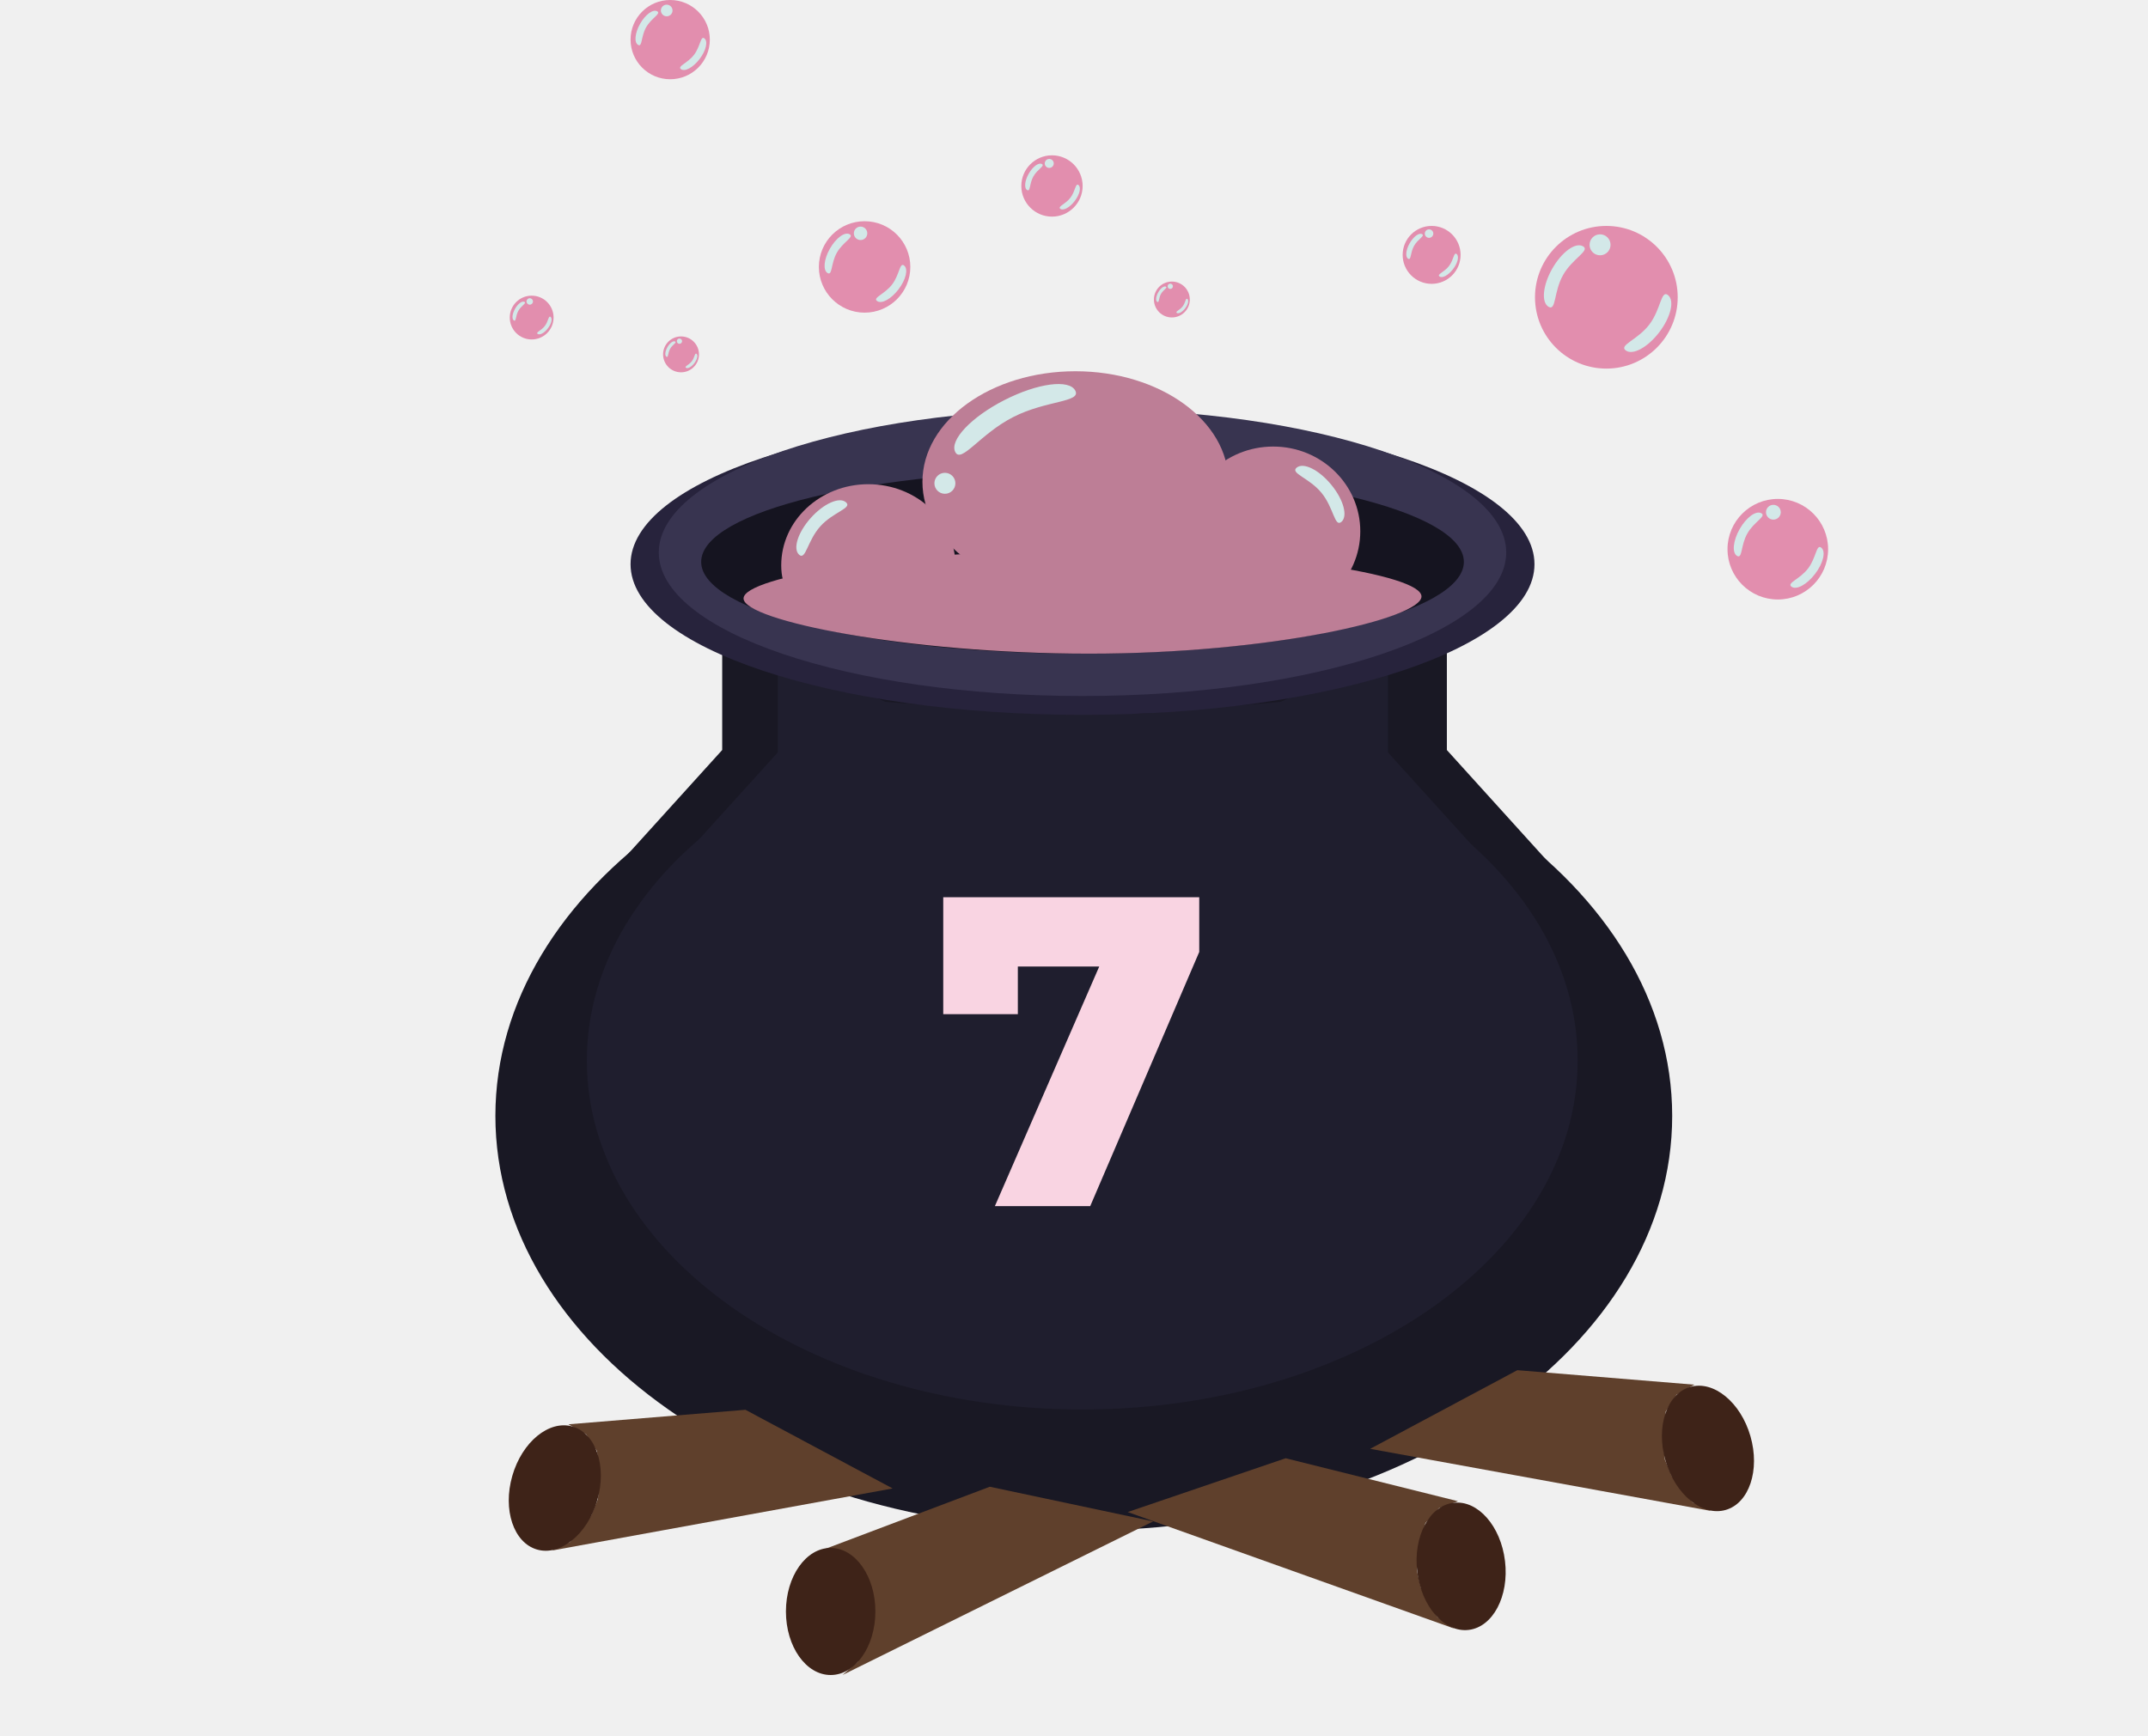
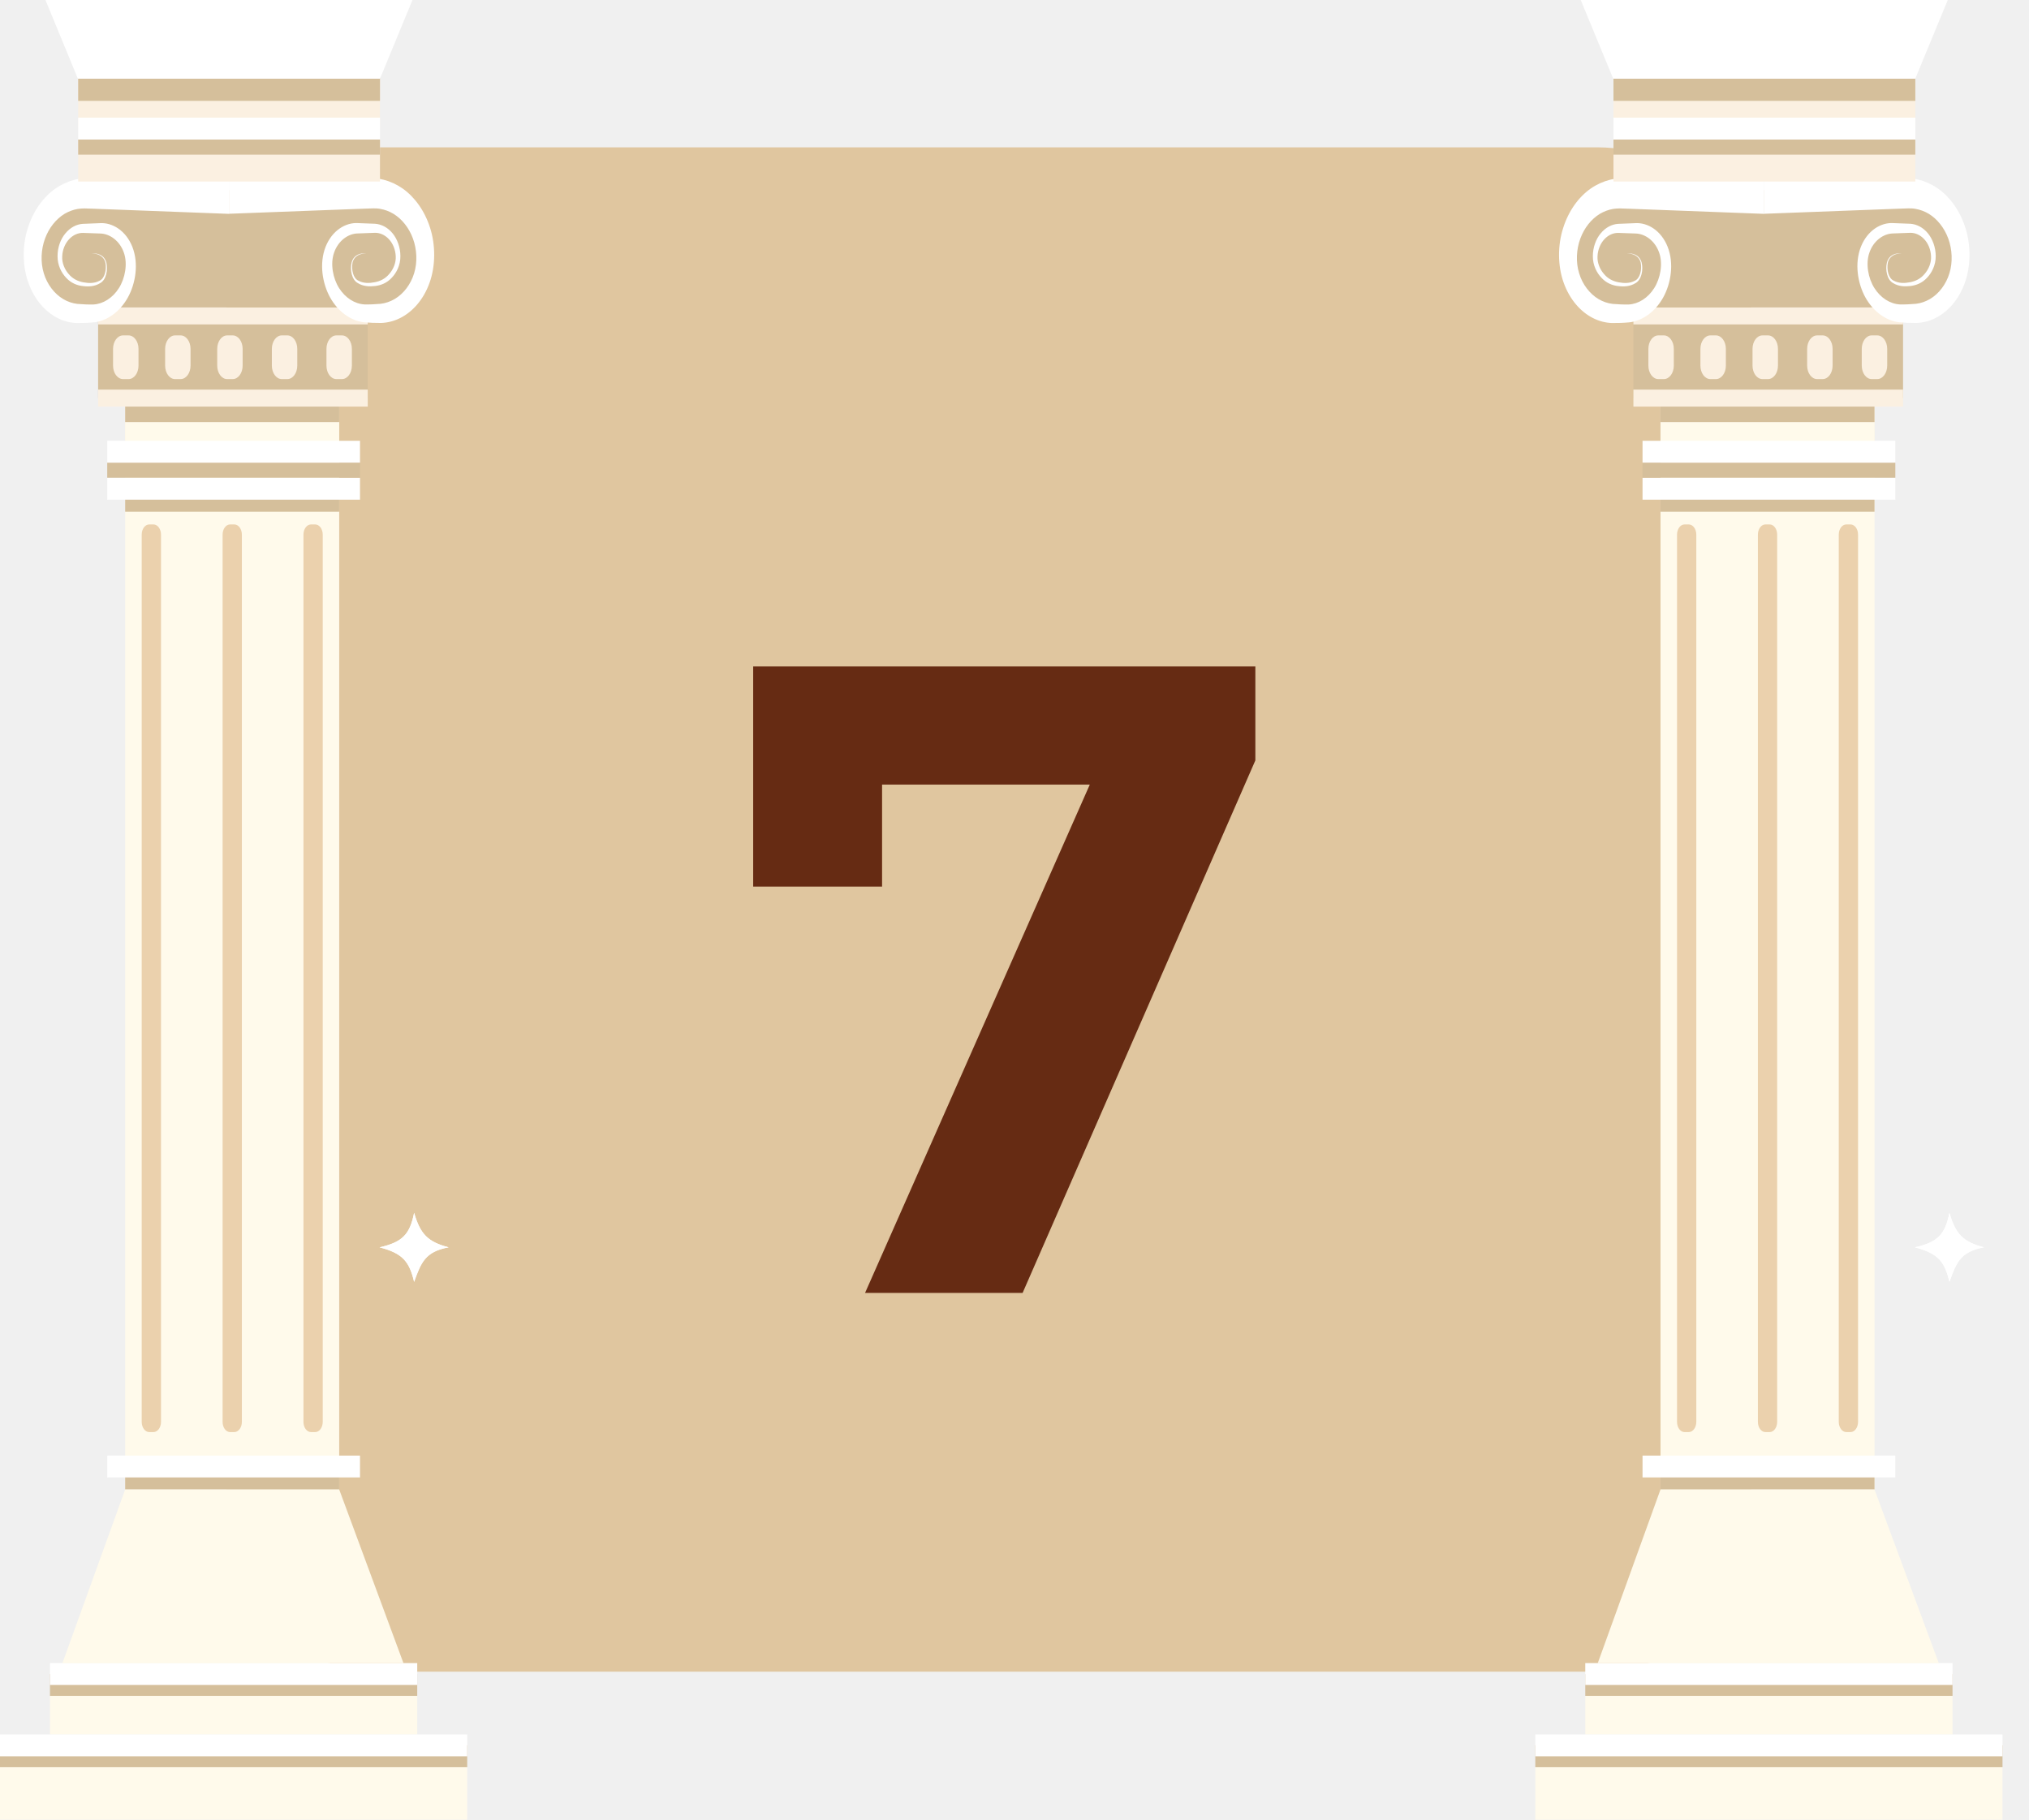
- <svg xmlns="http://www.w3.org/2000/svg" width="146" height="118" viewBox="0 0 146 118" fill="none">
-   <path d="M113.659 75.868C113.659 91.433 95.754 104.051 73.666 104.051C51.578 104.051 33.672 91.433 33.672 75.868C33.672 60.304 51.578 47.687 73.666 47.687C95.754 47.687 113.659 60.304 113.659 75.868Z" fill="#191824" />
-   <path d="M69.894 47.866L42.217 58.58L49.088 50.991L49.088 43.076L57.778 46.91L69.894 47.866Z" fill="#191824" />
-   <path d="M74.168 48.249L105.215 58.582L98.344 50.993L98.344 43.078L89.655 46.912L74.168 48.249Z" fill="#191824" />
-   <path d="M107.235 72.1C107.235 85.205 92.159 95.828 73.561 95.828C54.964 95.828 39.888 85.205 39.888 72.1C39.888 58.995 54.964 48.372 73.561 48.372C92.159 48.372 107.235 58.995 107.235 72.1Z" fill="#1F1E2E" />
-   <path d="M70.386 48.523L47.083 57.543L52.868 51.154L52.868 44.49L60.184 47.717L70.386 48.523Z" fill="#1F1E2E" />
-   <path d="M73.986 48.845L100.126 57.545L94.341 51.156L94.341 44.492L87.025 47.719L73.986 48.845Z" fill="#1F1E2E" />
-   <ellipse cx="73.579" cy="38.36" rx="30.72" ry="10.24" fill="#27233C" />
-   <ellipse cx="73.578" cy="37.56" rx="28.8" ry="9.76" fill="#383450" />
-   <ellipse cx="73.579" cy="38.2" rx="25.92" ry="6.24" fill="#151420" />
-   <ellipse cx="73.099" cy="32.76" rx="10.4" ry="7.52" fill="#BD7E96" />
-   <ellipse cx="86.539" cy="36.12" rx="5.92" ry="5.76" fill="#BD7E96" />
-   <path d="M64.94 38.435C64.94 41.48 62.289 41.236 59.02 41.236C55.75 41.236 53.1 41.48 53.1 38.435C53.1 35.389 55.75 32.92 59.02 32.92C62.289 32.92 64.94 35.389 64.94 38.435Z" fill="#BD7E96" />
-   <path d="M96.619 40.55C96.619 42.051 86.384 44.44 74.027 44.44C61.671 44.44 50.539 42.188 50.539 40.687C50.539 39.186 61.473 37.4 73.829 37.4C86.186 37.4 96.619 39.049 96.619 40.55Z" fill="#BD7E96" />
-   <path d="M55.98 105.347L67.277 101.08L78.38 103.436L57.264 113.88L58.291 112.989L58.804 112.033L59.19 110.823L59.318 109.677L59.061 108.212L58.355 106.557L57.328 105.665L55.98 105.347Z" fill="#5F402C" />
-   <path d="M38.636 96.835L50.667 95.848L60.671 101.196L37.495 105.42L38.728 104.845L39.487 104.066L40.193 103.005L40.635 101.935L40.797 100.452L40.579 98.659L39.842 97.515L38.636 96.835Z" fill="#5F402C" />
-   <ellipse cx="37.71" cy="101.168" rx="3.005" ry="4.352" transform="matrix(0.960822 0.277167 -0.277168 0.960821 29.5181 -6.48838)" fill="#3E2318" />
-   <path d="M99.1 102.065L87.387 99.143L76.65 102.8L98.836 110.721L97.712 109.954L97.089 109.062L96.564 107.901L96.301 106.774L96.382 105.284L96.887 103.55L97.8 102.541L99.1 102.065Z" fill="#5F402C" />
-   <ellipse cx="3.005" cy="4.352" rx="3.005" ry="4.352" transform="matrix(-0.993022 0.117929 0.11793 0.993022 101.783 101.816)" fill="#3E2318" />
-   <path d="M115.165 94.141L103.134 93.155L93.13 98.502L116.306 102.726L115.072 102.151L114.314 101.372L113.607 100.312L113.165 99.242L113.004 97.758L113.221 95.966L113.959 94.822L115.165 94.141Z" fill="#5F402C" />
-   <ellipse cx="3.005" cy="4.352" rx="3.005" ry="4.352" transform="matrix(-0.960822 0.277167 0.277168 0.960822 117.771 93.4609)" fill="#3E2318" />
-   <ellipse cx="56.46" cy="109.56" rx="3.04" ry="4.32" fill="#3E2318" />
-   <ellipse cx="109.184" cy="20.21" rx="4.85" ry="4.85" fill="#E28EAE" />
-   <path d="M112.782 22.587C111.989 23.626 110.966 24.179 110.497 23.821C110.027 23.463 111.31 23.108 112.102 22.069C112.895 21.029 112.897 19.698 113.366 20.056C113.836 20.414 113.574 21.547 112.782 22.587Z" fill="#D3E8E8" />
-   <path d="M105.5 18.276C106.144 17.138 107.083 16.452 107.597 16.743C108.11 17.034 106.888 17.559 106.244 18.697C105.6 19.834 105.778 21.153 105.264 20.862C104.75 20.571 104.856 19.413 105.5 18.276Z" fill="#D3E8E8" />
-   <path d="M68.27 27.201C70.524 26.049 72.681 25.763 73.09 26.562C73.499 27.361 71.115 27.206 68.862 28.358C66.609 29.51 65.339 31.533 64.93 30.734C64.522 29.935 66.017 28.353 68.27 27.201Z" fill="#D3E8E8" />
-   <path d="M55.108 35.215C55.988 34.231 57.061 33.756 57.506 34.153C57.95 34.55 56.631 34.806 55.751 35.791C54.871 36.775 54.764 38.114 54.319 37.717C53.875 37.319 54.228 36.2 55.108 35.215Z" fill="#D3E8E8" />
-   <path d="M90.485 32.954C89.646 31.935 88.593 31.416 88.133 31.795C87.672 32.174 88.98 32.483 89.819 33.502C90.658 34.522 90.71 35.864 91.171 35.485C91.631 35.106 91.324 33.973 90.485 32.954Z" fill="#D3E8E8" />
-   <ellipse cx="108.756" cy="16.644" rx="0.713" ry="0.713" fill="#D3E8E8" />
-   <ellipse cx="64.225" cy="32.858" rx="0.713" ry="0.713" fill="#D3E8E8" />
-   <ellipse cx="45.553" cy="2.694" rx="2.694" ry="2.694" fill="#E28EAE" />
-   <path d="M47.551 4.014C47.111 4.591 46.543 4.898 46.282 4.699C46.021 4.501 46.733 4.304 47.174 3.726C47.614 3.149 47.615 2.409 47.876 2.608C48.137 2.807 47.991 3.436 47.551 4.014Z" fill="#D3E8E8" />
-   <path d="M43.507 1.619C43.865 0.988 44.386 0.606 44.672 0.768C44.957 0.93 44.278 1.221 43.92 1.853C43.562 2.485 43.661 3.217 43.376 3.056C43.091 2.894 43.149 2.251 43.507 1.619Z" fill="#D3E8E8" />
-   <ellipse cx="45.316" cy="0.713" rx="0.396" ry="0.396" fill="#D3E8E8" />
-   <ellipse cx="79.652" cy="20.363" rx="1.22" ry="1.22" fill="#E28EAE" />
-   <path d="M80.557 20.961C80.358 21.223 80.1 21.362 79.982 21.272C79.864 21.182 80.187 21.092 80.386 20.831C80.586 20.569 80.586 20.234 80.704 20.324C80.823 20.414 80.757 20.7 80.557 20.961Z" fill="#D3E8E8" />
-   <path d="M78.725 19.877C78.887 19.59 79.123 19.418 79.252 19.491C79.382 19.564 79.074 19.696 78.912 19.982C78.75 20.269 78.795 20.6 78.665 20.527C78.536 20.454 78.563 20.163 78.725 19.877Z" fill="#D3E8E8" />
-   <ellipse cx="79.544" cy="19.465" rx="0.179" ry="0.179" fill="#D3E8E8" />
-   <ellipse cx="71.503" cy="12.644" rx="2.084" ry="2.084" fill="#E28EAE" />
-   <path d="M73.049 13.665C72.709 14.111 72.269 14.349 72.068 14.195C71.866 14.041 72.417 13.889 72.757 13.442C73.098 12.995 73.099 12.424 73.3 12.578C73.502 12.731 73.39 13.218 73.049 13.665Z" fill="#D3E8E8" />
-   <path d="M69.921 11.812C70.198 11.324 70.601 11.029 70.822 11.154C71.042 11.279 70.517 11.505 70.24 11.993C69.964 12.482 70.04 13.049 69.82 12.924C69.599 12.799 69.644 12.301 69.921 11.812Z" fill="#D3E8E8" />
-   <ellipse cx="71.318" cy="11.111" rx="0.306" ry="0.306" fill="#D3E8E8" />
-   <ellipse cx="58.767" cy="18.148" rx="3.108" ry="3.108" fill="#E28EAE" />
-   <path d="M61.074 19.671C60.566 20.338 59.91 20.692 59.609 20.462C59.308 20.233 60.13 20.006 60.638 19.339C61.146 18.673 61.147 17.82 61.448 18.049C61.749 18.279 61.581 19.005 61.074 19.671Z" fill="#D3E8E8" />
-   <path d="M56.407 16.909C56.819 16.18 57.421 15.74 57.75 15.926C58.08 16.113 57.296 16.449 56.883 17.178C56.47 17.907 56.584 18.753 56.255 18.566C55.926 18.38 55.994 17.637 56.407 16.909Z" fill="#D3E8E8" />
-   <ellipse cx="58.493" cy="15.863" rx="0.457" ry="0.457" fill="#D3E8E8" />
-   <ellipse cx="120.838" cy="37.339" rx="3.419" ry="3.419" fill="#E28EAE" />
-   <path d="M123.374 39.014C122.816 39.747 122.094 40.137 121.763 39.885C121.432 39.632 122.336 39.382 122.895 38.649C123.454 37.916 123.455 36.978 123.786 37.23C124.117 37.483 123.933 38.281 123.374 39.014Z" fill="#D3E8E8" />
-   <path d="M118.242 35.975C118.696 35.173 119.358 34.69 119.72 34.895C120.082 35.1 119.22 35.47 118.766 36.272C118.312 37.074 118.437 38.004 118.075 37.799C117.713 37.593 117.788 36.777 118.242 35.975Z" fill="#D3E8E8" />
-   <ellipse cx="120.537" cy="34.825" rx="0.503" ry="0.503" fill="#D3E8E8" />
-   <ellipse cx="97.308" cy="17.329" rx="1.969" ry="1.969" fill="#E28EAE" />
-   <path d="M98.767 18.293C98.445 18.715 98.03 18.94 97.84 18.794C97.649 18.649 98.17 18.505 98.491 18.083C98.813 17.661 98.814 17.121 99.004 17.266C99.195 17.412 99.089 17.871 98.767 18.293Z" fill="#D3E8E8" />
-   <path d="M95.812 16.543C96.074 16.082 96.455 15.803 96.663 15.921C96.872 16.039 96.376 16.253 96.114 16.714C95.853 17.176 95.925 17.711 95.716 17.593C95.508 17.475 95.551 17.005 95.812 16.543Z" fill="#D3E8E8" />
-   <ellipse cx="97.133" cy="15.881" rx="0.289" ry="0.289" fill="#D3E8E8" />
-   <ellipse cx="36.138" cy="21.59" rx="1.489" ry="1.489" fill="#E28EAE" />
-   <path d="M37.242 22.32C36.999 22.639 36.685 22.809 36.541 22.699C36.397 22.589 36.79 22.48 37.034 22.161C37.277 21.842 37.278 21.433 37.422 21.543C37.566 21.653 37.486 22.001 37.242 22.32Z" fill="#D3E8E8" />
-   <path d="M35.007 20.996C35.205 20.646 35.493 20.436 35.651 20.525C35.809 20.614 35.433 20.776 35.235 21.125C35.037 21.474 35.092 21.88 34.934 21.79C34.777 21.701 34.809 21.345 35.007 20.996Z" fill="#D3E8E8" />
-   <ellipse cx="36.007" cy="20.495" rx="0.219" ry="0.219" fill="#D3E8E8" />
-   <ellipse cx="46.29" cy="24.093" rx="1.22" ry="1.22" fill="#E28EAE" />
-   <path d="M47.195 24.691C46.996 24.953 46.738 25.092 46.62 25.002C46.502 24.912 46.825 24.822 47.024 24.561C47.223 24.299 47.224 23.964 47.342 24.054C47.46 24.144 47.394 24.429 47.195 24.691Z" fill="#D3E8E8" />
-   <path d="M45.363 23.606C45.525 23.32 45.761 23.147 45.89 23.22C46.02 23.294 45.712 23.426 45.55 23.712C45.388 23.998 45.432 24.33 45.303 24.257C45.174 24.184 45.201 23.892 45.363 23.606Z" fill="#D3E8E8" />
-   <ellipse cx="46.182" cy="23.196" rx="0.179" ry="0.179" fill="#D3E8E8" />
-   <path d="M67.623 82L75.813 63.19L77.403 65.71H66.753L69.183 62.98V68.95H64.113V61H81.513V64.72L74.103 82H67.623Z" fill="#F9D4E2" />
+ <svg xmlns="http://www.w3.org/2000/svg" width="68" height="61" viewBox="0 0 68 61" fill="none">
+   <path d="M53.539 4.939H12.742C9.898 4.939 7.592 7.245 7.592 10.09V50.887C7.592 53.731 9.898 56.038 12.742 56.038H53.539C56.384 56.038 58.69 53.731 58.69 50.887V10.09C58.69 7.245 56.384 4.939 53.539 4.939Z" fill="#E0C69F" />
+   <path d="M28.992 43.34L37.452 24.2L38.712 26.3H27.402L29.562 24.02V29.72H25.242V22.34H42.072V25.49L34.272 43.34H28.992Z" fill="#662B13" />
+   <g clip-path="url(#clip0_5568_17121)">
+     <path d="M3.288 13.342L12.325 13.342V10.304L3.288 10.304V13.342Z" fill="#D5BF9B" />
+     <path d="M4.195 14.956L11.368 14.956V13.342L4.195 13.342V14.956Z" fill="#FBF0E1" />
+     <path d="M4.195 49.93H11.368L11.368 13.344H4.195L4.195 49.93Z" fill="#FFFAEB" />
+     <path d="M4.195 14.149L11.368 14.149V13.342L4.195 13.342V14.149Z" fill="#D5BF9B" />
+     <path d="M4.195 17.154H11.368V16.347H4.195V17.154Z" fill="#D5BF9B" />
+     <path d="M3.288 10.875L12.325 10.875V10.306L3.288 10.306V10.875Z" fill="#FBF0E1" />
+     <path d="M3.288 13.63L12.325 13.63V13.06L3.288 13.06V13.63Z" fill="#FBF0E1" />
+     <path d="M11.675 10.306H3.68C3.68 10.306 1.595 11.084 1.163 9.154C0.73 7.223 2.253 6.481 3.319 6.481C4.385 6.481 12.109 6.11 13.133 6.631C14.159 7.149 14.563 8.378 14.187 9.154C13.809 9.931 13.757 10.641 11.675 10.306Z" fill="#D5BF9B" />
+     <path d="M7.676 5.794L3.118 5.966L2.828 5.98C2.714 5.987 2.603 6 2.493 6.029C2.271 6.086 2.056 6.182 1.855 6.322C1.454 6.604 1.114 7.066 0.932 7.646C0.748 8.217 0.745 8.909 0.952 9.48C1.154 10.048 1.525 10.457 1.933 10.662C2.138 10.766 2.353 10.821 2.568 10.828C2.791 10.828 2.936 10.826 3.168 10.804C3.601 10.745 4.017 10.452 4.283 9.976C4.544 9.509 4.657 8.831 4.434 8.27C4.216 7.725 3.761 7.454 3.348 7.481L2.775 7.504C2.562 7.517 2.352 7.629 2.193 7.822C2.032 8.011 1.927 8.295 1.929 8.589C1.926 8.897 2.064 9.155 2.223 9.318C2.382 9.49 2.589 9.571 2.78 9.59C2.973 9.613 3.175 9.605 3.359 9.49C3.56 9.38 3.624 9.043 3.563 8.797C3.482 8.526 3.246 8.481 3.068 8.496C3.248 8.492 3.475 8.564 3.534 8.81C3.577 9.045 3.51 9.336 3.333 9.412C3.165 9.503 2.973 9.497 2.791 9.463C2.607 9.429 2.435 9.346 2.301 9.185C2.167 9.032 2.072 8.812 2.085 8.596C2.093 8.369 2.183 8.161 2.314 8.021C2.444 7.879 2.613 7.805 2.78 7.807L3.347 7.827C3.689 7.831 4.018 8.083 4.151 8.469C4.285 8.842 4.19 9.336 3.985 9.658C3.775 9.99 3.454 10.19 3.13 10.207C2.982 10.211 2.748 10.202 2.592 10.187C2.427 10.168 2.266 10.113 2.12 10.026C1.824 9.851 1.58 9.535 1.468 9.16C1.354 8.793 1.375 8.359 1.509 7.998C1.641 7.636 1.879 7.343 2.16 7.17C2.301 7.087 2.452 7.03 2.606 7.004C2.682 6.991 2.761 6.987 2.837 6.987L3.116 6.996L7.675 7.169V5.796L7.676 5.794Z" fill="white" />
+     <path d="M7.673 7.166L12.231 6.994L12.511 6.985C12.589 6.985 12.665 6.986 12.742 7.002C12.896 7.028 13.046 7.083 13.187 7.168C13.468 7.339 13.707 7.634 13.839 7.996C13.973 8.359 13.993 8.791 13.88 9.158C13.767 9.533 13.524 9.849 13.228 10.023C13.08 10.11 12.919 10.165 12.756 10.184C12.6 10.199 12.365 10.209 12.217 10.205C11.892 10.188 11.573 9.987 11.363 9.656C11.158 9.332 11.063 8.84 11.197 8.467C11.33 8.081 11.659 7.827 12.001 7.825L12.568 7.804C12.734 7.802 12.903 7.876 13.034 8.018C13.165 8.158 13.254 8.367 13.263 8.594C13.275 8.81 13.18 9.031 13.046 9.183C12.912 9.344 12.742 9.427 12.557 9.461C12.375 9.497 12.182 9.501 12.015 9.41C11.838 9.334 11.771 9.044 11.814 8.808C11.871 8.562 12.099 8.49 12.28 8.494C12.102 8.478 11.864 8.522 11.785 8.795C11.723 9.043 11.789 9.378 11.989 9.488C12.173 9.603 12.375 9.609 12.568 9.588C12.759 9.567 12.966 9.488 13.125 9.315C13.284 9.152 13.422 8.893 13.419 8.586C13.419 8.295 13.314 8.011 13.155 7.819C12.996 7.626 12.787 7.517 12.573 7.501L12 7.479C11.587 7.452 11.133 7.723 10.914 8.268C10.691 8.829 10.804 9.506 11.065 9.974C11.331 10.449 11.748 10.743 12.18 10.802C12.411 10.822 12.557 10.826 12.78 10.826C12.995 10.817 13.21 10.764 13.415 10.659C13.824 10.455 14.195 10.046 14.396 9.478C14.601 8.908 14.598 8.215 14.416 7.643C14.234 7.064 13.894 6.602 13.495 6.32C13.293 6.18 13.077 6.081 12.857 6.026C12.746 5.998 12.633 5.983 12.522 5.977L12.231 5.964L7.673 5.792V7.164V7.166Z" fill="white" />
+     <path d="M2.62 4.283L12.735 4.283V-3.09944e-05L2.62 -3.09944e-05V4.283Z" fill="#FBF0E1" />
+     <path d="M2.62 3.381L12.735 3.381V-2.57492e-05L2.62 -2.57492e-05V3.381Z" fill="#D5BF9B" />
+     <path d="M2.62 6.085L12.735 6.085V4.677L2.62 4.677V6.085Z" fill="#FBF0E1" />
+     <path d="M2.62 5.184L12.735 5.184V4.677L2.62 4.677V5.184Z" fill="#D5BF9B" />
+     <path d="M2.611 2.639H12.734L13.824 0H1.523L2.611 2.639Z" fill="white" />
+     <path d="M2.62 4.677L12.735 4.677V3.944L2.62 3.944V4.677Z" fill="white" />
+     <path d="M3.594 16.016H12.065V15.508L3.594 15.508V16.016Z" fill="#D5BF9B" />
+     <path d="M3.594 15.508L12.065 15.508V14.776L3.594 14.776V15.508Z" fill="white" />
+     <path d="M3.594 16.75H12.065V16.018H3.594V16.75Z" fill="white" />
+     <path d="M4.195 49.93H11.368V49.123H4.195V49.93Z" fill="#D5BF9B" />
+     <path d="M3.594 49.526H12.065V48.794H3.594V49.526Z" fill="white" />
+     <path d="M1.675 56.85H13.983V56.117H1.675V56.85Z" fill="#D5BF9B" />
+     <path d="M1.675 58.141H13.983V56.85H1.675V58.141Z" fill="#FFFAEB" />
+     <path d="M1.675 56.483H13.983V55.75H1.675V56.483Z" fill="white" />
+     <path d="M2.09808e-05 59.239H15.658V58.506H2.09808e-05V59.239Z" fill="#D5BF9B" />
+     <path d="M2.09808e-05 61.002H15.658V59.241H2.09808e-05V61.002Z" fill="#FFFAEB" />
+     <path d="M2.09808e-05 58.874H15.658V58.141H2.09808e-05V58.874Z" fill="white" />
+     <path d="M11.274 12.708H11.46C11.644 12.708 11.793 12.506 11.793 12.256V11.695C11.793 11.445 11.644 11.243 11.46 11.243H11.274C11.09 11.243 10.941 11.445 10.941 11.695V12.256C10.941 12.506 11.09 12.708 11.274 12.708Z" fill="#FBF0E1" />
+     <path d="M9.444 12.708H9.63C9.814 12.708 9.963 12.506 9.963 12.256V11.695C9.963 11.445 9.814 11.243 9.63 11.243H9.444C9.26 11.243 9.111 11.445 9.111 11.695V12.256C9.111 12.506 9.26 12.708 9.444 12.708Z" fill="#FBF0E1" />
+     <path d="M7.613 12.708H7.799C7.983 12.708 8.132 12.506 8.132 12.256V11.695C8.132 11.445 7.983 11.243 7.799 11.243H7.613C7.429 11.243 7.28 11.445 7.28 11.695V12.256C7.28 12.506 7.429 12.708 7.613 12.708Z" fill="#FBF0E1" />
+     <path d="M5.867 12.708H6.053C6.237 12.708 6.386 12.506 6.386 12.256V11.695C6.386 11.445 6.237 11.243 6.053 11.243H5.867C5.683 11.243 5.534 11.445 5.534 11.695V12.256C5.534 12.506 5.683 12.708 5.867 12.708Z" fill="#FBF0E1" />
+     <path d="M4.123 12.708H4.308C4.493 12.708 4.642 12.506 4.642 12.256V11.695C4.642 11.445 4.493 11.243 4.308 11.243H4.123C3.939 11.243 3.789 11.445 3.789 11.695V12.256C3.789 12.506 3.939 12.708 4.123 12.708Z" fill="#FBF0E1" />
+     <path d="M7.853 48.006H7.712C7.573 48.006 7.46 47.853 7.46 47.663L7.46 17.922C7.46 17.733 7.573 17.58 7.712 17.58H7.853C7.993 17.58 8.106 17.733 8.106 17.922L8.106 47.663C8.106 47.853 7.993 48.006 7.853 48.006Z" fill="#EBD1AD" />
+     <path d="M10.564 48.006H10.423C10.283 48.006 10.17 47.853 10.17 47.663L10.17 17.922C10.17 17.733 10.283 17.58 10.423 17.58H10.564C10.703 17.58 10.816 17.733 10.816 17.922L10.816 47.663C10.816 47.853 10.703 48.006 10.564 48.006Z" fill="#EBD1AD" />
+     <path d="M5.143 48.006H5.002C4.862 48.006 4.749 47.853 4.749 47.663L4.749 17.922C4.749 17.733 4.862 17.58 5.002 17.58H5.143C5.283 17.58 5.396 17.733 5.396 17.922L5.396 47.663C5.396 47.853 5.283 48.006 5.143 48.006Z" fill="#EBD1AD" />
+     <path d="M2.092 55.752H13.522L11.368 49.93H4.195L2.092 55.752Z" fill="#FFFAEB" />
+     <path d="M15.035 41.813C14.332 41.627 14.086 41.367 13.879 40.657C13.736 41.371 13.498 41.637 12.722 41.813C13.497 42.013 13.719 42.29 13.879 42.97C14.113 42.318 14.251 41.958 15.035 41.813Z" fill="white" />
+     <path d="M15.035 41.813C14.332 41.627 14.086 41.367 13.879 40.657C13.736 41.371 13.498 41.637 12.722 41.813C13.497 42.013 13.719 42.29 13.879 42.97C14.113 42.318 14.251 41.958 15.035 41.813Z" fill="white" />
+   </g>
+   <g clip-path="url(#clip1_5568_17121)">
+     <path d="M54.742 13.342L63.779 13.342V10.304L54.742 10.304V13.342Z" fill="#D5BF9B" />
+     <path d="M55.65 14.956L62.822 14.956V13.342L55.65 13.342V14.956Z" fill="#FBF0E1" />
+     <path d="M55.65 49.93H62.822V13.344H55.65V49.93Z" fill="#FFFAEB" />
+     <path d="M55.65 14.149L62.822 14.149V13.342L55.65 13.342V14.149Z" fill="#D5BF9B" />
+     <path d="M55.65 17.154H62.822V16.347H55.65V17.154Z" fill="#D5BF9B" />
+     <path d="M54.742 10.875L63.779 10.875V10.306L54.742 10.306V10.875Z" fill="#FBF0E1" />
+     <path d="M54.742 13.63L63.779 13.63V13.06L54.742 13.06V13.63Z" fill="#FBF0E1" />
+     <path d="M63.129 10.306H55.135C55.135 10.306 53.05 11.084 52.617 9.154C52.184 7.223 53.707 6.481 54.773 6.481C55.84 6.481 63.563 6.11 64.587 6.631C65.613 7.149 66.018 8.378 65.641 9.154C65.263 9.931 65.211 10.641 63.129 10.306Z" fill="#D5BF9B" />
+     <path d="M59.13 5.794L54.572 5.966L54.282 5.98C54.169 5.987 54.057 6 53.947 6.029C53.725 6.086 53.51 6.182 53.309 6.322C52.909 6.604 52.568 7.066 52.387 7.646C52.202 8.217 52.2 8.909 52.406 9.48C52.609 10.048 52.98 10.457 53.387 10.662C53.593 10.766 53.807 10.821 54.022 10.828C54.246 10.828 54.391 10.826 54.623 10.804C55.055 10.745 55.471 10.452 55.738 9.976C55.999 9.509 56.112 8.831 55.888 8.27C55.671 7.725 55.216 7.454 54.803 7.481L54.229 7.504C54.017 7.517 53.806 7.629 53.647 7.822C53.486 8.011 53.382 8.295 53.383 8.589C53.38 8.897 53.519 9.155 53.678 9.318C53.837 9.49 54.043 9.571 54.234 9.59C54.427 9.613 54.63 9.605 54.814 9.49C55.015 9.38 55.079 9.043 55.017 8.797C54.937 8.526 54.701 8.481 54.522 8.496C54.702 8.492 54.929 8.564 54.988 8.81C55.031 9.045 54.964 9.336 54.787 9.412C54.62 9.503 54.427 9.497 54.246 9.463C54.061 9.429 53.89 9.346 53.756 9.185C53.622 9.032 53.527 8.812 53.539 8.596C53.548 8.369 53.637 8.161 53.768 8.021C53.898 7.879 54.067 7.805 54.234 7.807L54.801 7.827C55.143 7.831 55.472 8.083 55.605 8.469C55.739 8.842 55.644 9.336 55.439 9.658C55.23 9.99 54.909 10.19 54.585 10.207C54.437 10.211 54.202 10.202 54.046 10.187C53.881 10.168 53.721 10.113 53.574 10.026C53.279 9.851 53.034 9.535 52.923 9.16C52.808 8.793 52.829 8.359 52.963 7.998C53.096 7.636 53.333 7.343 53.615 7.17C53.756 7.087 53.907 7.03 54.06 7.004C54.137 6.991 54.215 6.987 54.292 6.987L54.571 6.996L59.129 7.169V5.796L59.13 5.794Z" fill="white" />
+     <path d="M59.128 7.166L63.686 6.994L63.965 6.985C64.043 6.985 64.12 6.986 64.197 7.002C64.35 7.028 64.501 7.083 64.642 7.168C64.922 7.339 65.161 7.634 65.294 7.996C65.428 8.359 65.447 8.791 65.334 9.158C65.221 9.533 64.978 9.849 64.682 10.023C64.534 10.11 64.374 10.165 64.211 10.184C64.054 10.199 63.82 10.209 63.672 10.205C63.347 10.188 63.027 9.987 62.818 9.656C62.613 9.332 62.518 8.84 62.652 8.467C62.784 8.081 63.114 7.827 63.456 7.825L64.022 7.804C64.188 7.802 64.357 7.876 64.488 8.018C64.62 8.158 64.709 8.367 64.717 8.594C64.73 8.81 64.635 9.031 64.501 9.183C64.367 9.344 64.197 9.427 64.011 9.461C63.83 9.497 63.637 9.501 63.469 9.41C63.292 9.334 63.225 9.044 63.269 8.808C63.326 8.562 63.553 8.49 63.735 8.494C63.556 8.478 63.319 8.522 63.239 8.795C63.178 9.043 63.243 9.378 63.443 9.488C63.627 9.603 63.83 9.609 64.022 9.588C64.213 9.567 64.42 9.488 64.579 9.315C64.738 9.152 64.876 8.893 64.874 8.586C64.874 8.295 64.769 8.011 64.61 7.819C64.451 7.626 64.241 7.517 64.028 7.501L63.454 7.479C63.041 7.452 62.587 7.723 62.368 8.268C62.145 8.829 62.258 9.506 62.519 9.974C62.786 10.449 63.203 10.743 63.634 10.802C63.866 10.822 64.011 10.826 64.234 10.826C64.449 10.817 64.664 10.764 64.869 10.659C65.278 10.455 65.65 10.046 65.85 9.478C66.056 8.908 66.053 8.215 65.87 7.643C65.689 7.064 65.348 6.602 64.949 6.32C64.748 6.18 64.532 6.081 64.311 6.026C64.201 5.998 64.088 5.983 63.976 5.977L63.686 5.964L59.128 5.792V7.164V7.166Z" fill="white" />
+     <path d="M54.074 4.283L64.19 4.283V-3.09944e-05L54.074 -3.09944e-05V4.283Z" fill="#FBF0E1" />
+     <path d="M54.074 3.381L64.19 3.381V-2.57492e-05L54.074 -2.57492e-05V3.381Z" fill="#D5BF9B" />
+     <path d="M54.074 6.085L64.19 6.085V4.677L54.074 4.677V6.085Z" fill="#FBF0E1" />
+     <path d="M54.074 5.184L64.19 5.184V4.677L54.074 4.677V5.184Z" fill="#D5BF9B" />
+     <path d="M54.066 2.639H64.188L65.278 0H52.977L54.066 2.639Z" fill="white" />
+     <path d="M54.074 4.677L64.19 4.677V3.944L54.074 3.944V4.677Z" fill="white" />
+     <path d="M55.048 16.016H63.52V15.508L55.048 15.508V16.016Z" fill="#D5BF9B" />
+     <path d="M55.048 15.508L63.52 15.508V14.776L55.048 14.776V15.508Z" fill="white" />
+     <path d="M55.048 16.75H63.52V16.018H55.048V16.75Z" fill="white" />
+     <path d="M55.65 49.93H62.822V49.123H55.65V49.93Z" fill="#D5BF9B" />
+     <path d="M55.048 49.526H63.52V48.794H55.048V49.526Z" fill="white" />
+     <path d="M53.129 56.85H65.437V56.117H53.129V56.85Z" fill="#D5BF9B" />
+     <path d="M53.129 58.141H65.437V56.85H53.129V58.141Z" fill="#FFFAEB" />
+     <path d="M53.129 56.483H65.437V55.75H53.129V56.483Z" fill="white" />
+     <path d="M51.454 59.239H67.112V58.506H51.454V59.239Z" fill="#D5BF9B" />
+     <path d="M51.454 61.002H67.112V59.241H51.454V61.002Z" fill="#FFFAEB" />
+     <path d="M51.454 58.874H67.112V58.141H51.454V58.874Z" fill="white" />
+     <path d="M62.728 12.708H62.914C63.098 12.708 63.248 12.506 63.248 12.256V11.695C63.248 11.445 63.098 11.243 62.914 11.243H62.728C62.544 11.243 62.395 11.445 62.395 11.695V12.256C62.395 12.506 62.544 12.708 62.728 12.708Z" fill="#FBF0E1" />
+     <path d="M60.899 12.708H61.084C61.269 12.708 61.418 12.506 61.418 12.256V11.695C61.418 11.445 61.269 11.243 61.084 11.243H60.899C60.715 11.243 60.565 11.445 60.565 11.695V12.256C60.565 12.506 60.715 12.708 60.899 12.708Z" fill="#FBF0E1" />
+     <path d="M59.068 12.708H59.253C59.438 12.708 59.587 12.506 59.587 12.256V11.695C59.587 11.445 59.438 11.243 59.253 11.243H59.068C58.883 11.243 58.734 11.445 58.734 11.695V12.256C58.734 12.506 58.883 12.708 59.068 12.708Z" fill="#FBF0E1" />
+     <path d="M57.322 12.708H57.507C57.691 12.708 57.841 12.506 57.841 12.256V11.695C57.841 11.445 57.691 11.243 57.507 11.243H57.322C57.138 11.243 56.988 11.445 56.988 11.695V12.256C56.988 12.506 57.138 12.708 57.322 12.708Z" fill="#FBF0E1" />
+     <path d="M55.577 12.708H55.763C55.947 12.708 56.096 12.506 56.096 12.256V11.695C56.096 11.445 55.947 11.243 55.763 11.243H55.577C55.393 11.243 55.244 11.445 55.244 11.695V12.256C55.244 12.506 55.393 12.708 55.577 12.708Z" fill="#FBF0E1" />
+     <path d="M59.308 48.006H59.167C59.027 48.006 58.914 47.853 58.914 47.663V17.922C58.914 17.733 59.027 17.58 59.167 17.58H59.308C59.447 17.58 59.56 17.733 59.56 17.922V47.663C59.56 47.853 59.447 48.006 59.308 48.006Z" fill="#EBD1AD" />
+     <path d="M62.018 48.006H61.877C61.738 48.006 61.624 47.853 61.624 47.663V17.922C61.624 17.733 61.738 17.58 61.877 17.58H62.018C62.158 17.58 62.271 17.733 62.271 17.922V47.663C62.271 47.853 62.158 48.006 62.018 48.006Z" fill="#EBD1AD" />
+     <path d="M56.597 48.006H56.456C56.317 48.006 56.204 47.853 56.204 47.663V17.922C56.204 17.733 56.317 17.58 56.456 17.58H56.597C56.737 17.58 56.85 17.733 56.85 17.922V47.663C56.85 47.853 56.737 48.006 56.597 48.006Z" fill="#EBD1AD" />
+     <path d="M53.547 55.752H64.977L62.822 49.93H55.65L53.547 55.752Z" fill="#FFFAEB" />
+     <path d="M66.489 41.813C65.787 41.627 65.54 41.367 65.333 40.657C65.19 41.371 64.953 41.637 64.176 41.813C64.951 42.013 65.174 42.29 65.333 42.97C65.567 42.318 65.705 41.958 66.489 41.813Z" fill="white" />
+     <path d="M66.489 41.813C65.787 41.627 65.54 41.367 65.333 40.657C65.19 41.371 64.953 41.637 64.176 41.813C64.951 42.013 65.174 42.29 65.333 42.97C65.567 42.318 65.705 41.958 66.489 41.813Z" fill="white" />
+   </g>
+   <defs>
+     <clipPath id="clip0_5568_17121">
+       <rect width="15.658" height="61" fill="white" />
+     </clipPath>
+     <clipPath id="clip1_5568_17121">
+       <rect width="15.658" height="61" fill="white" transform="translate(51.4544)" />
+     </clipPath>
+   </defs>
</svg>
